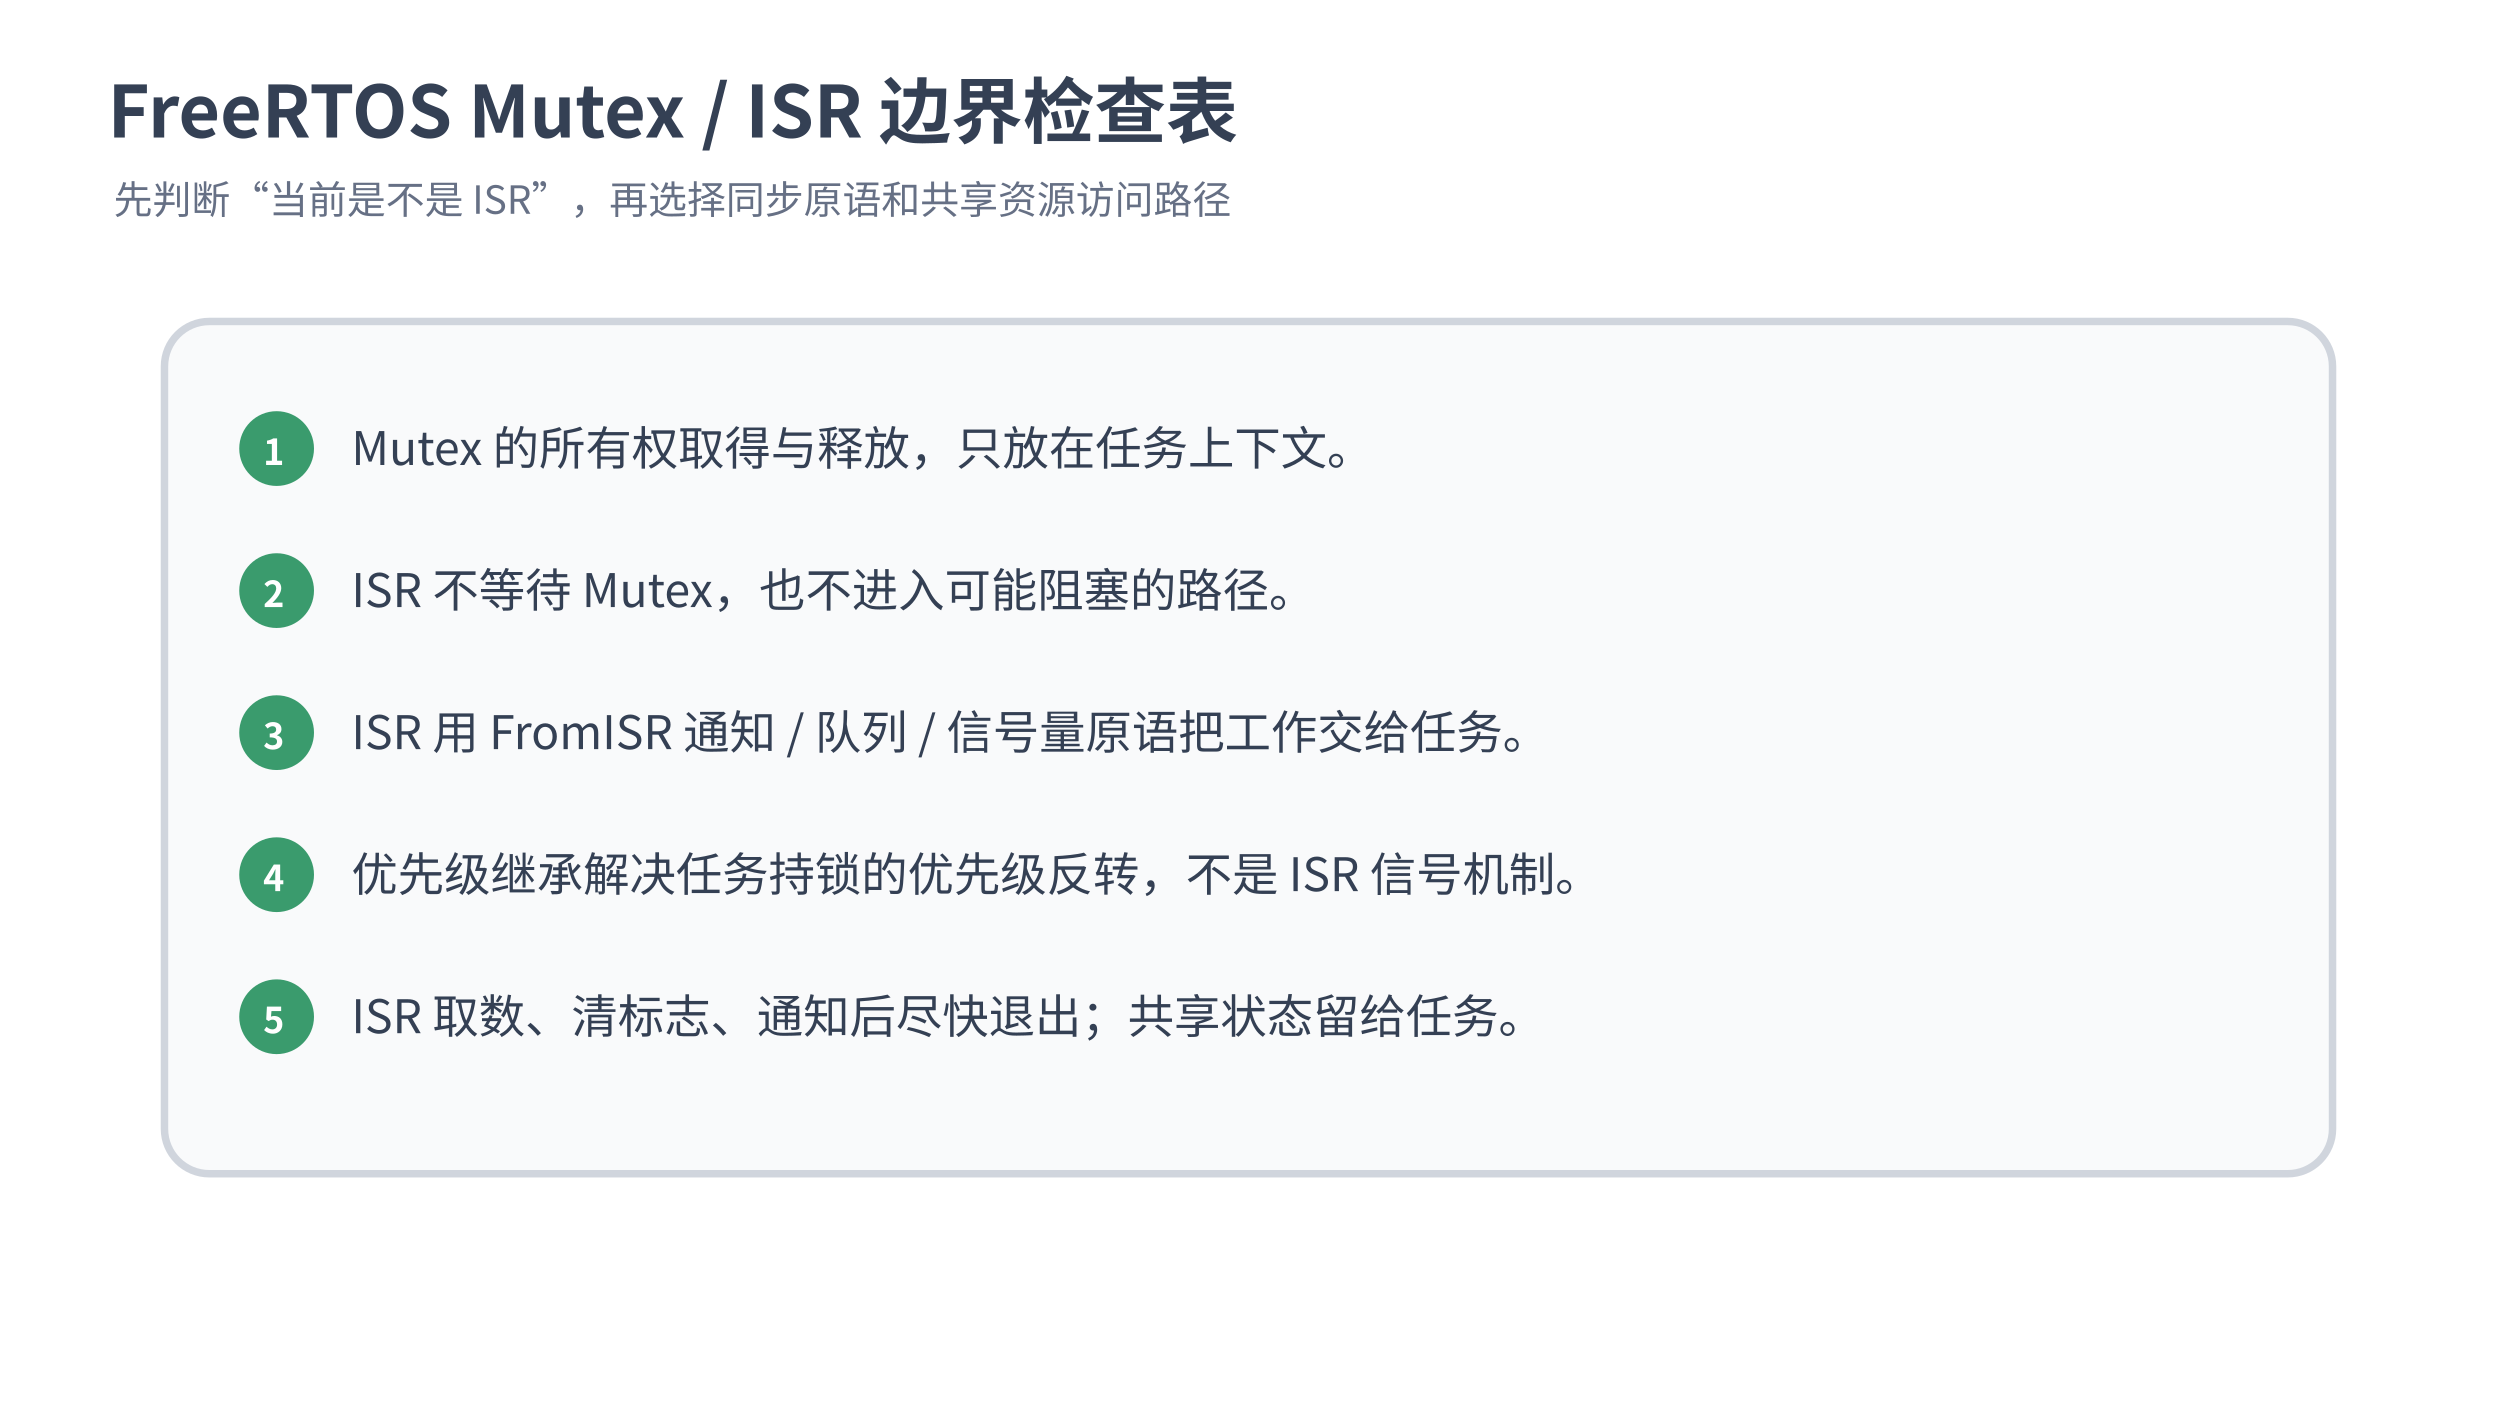
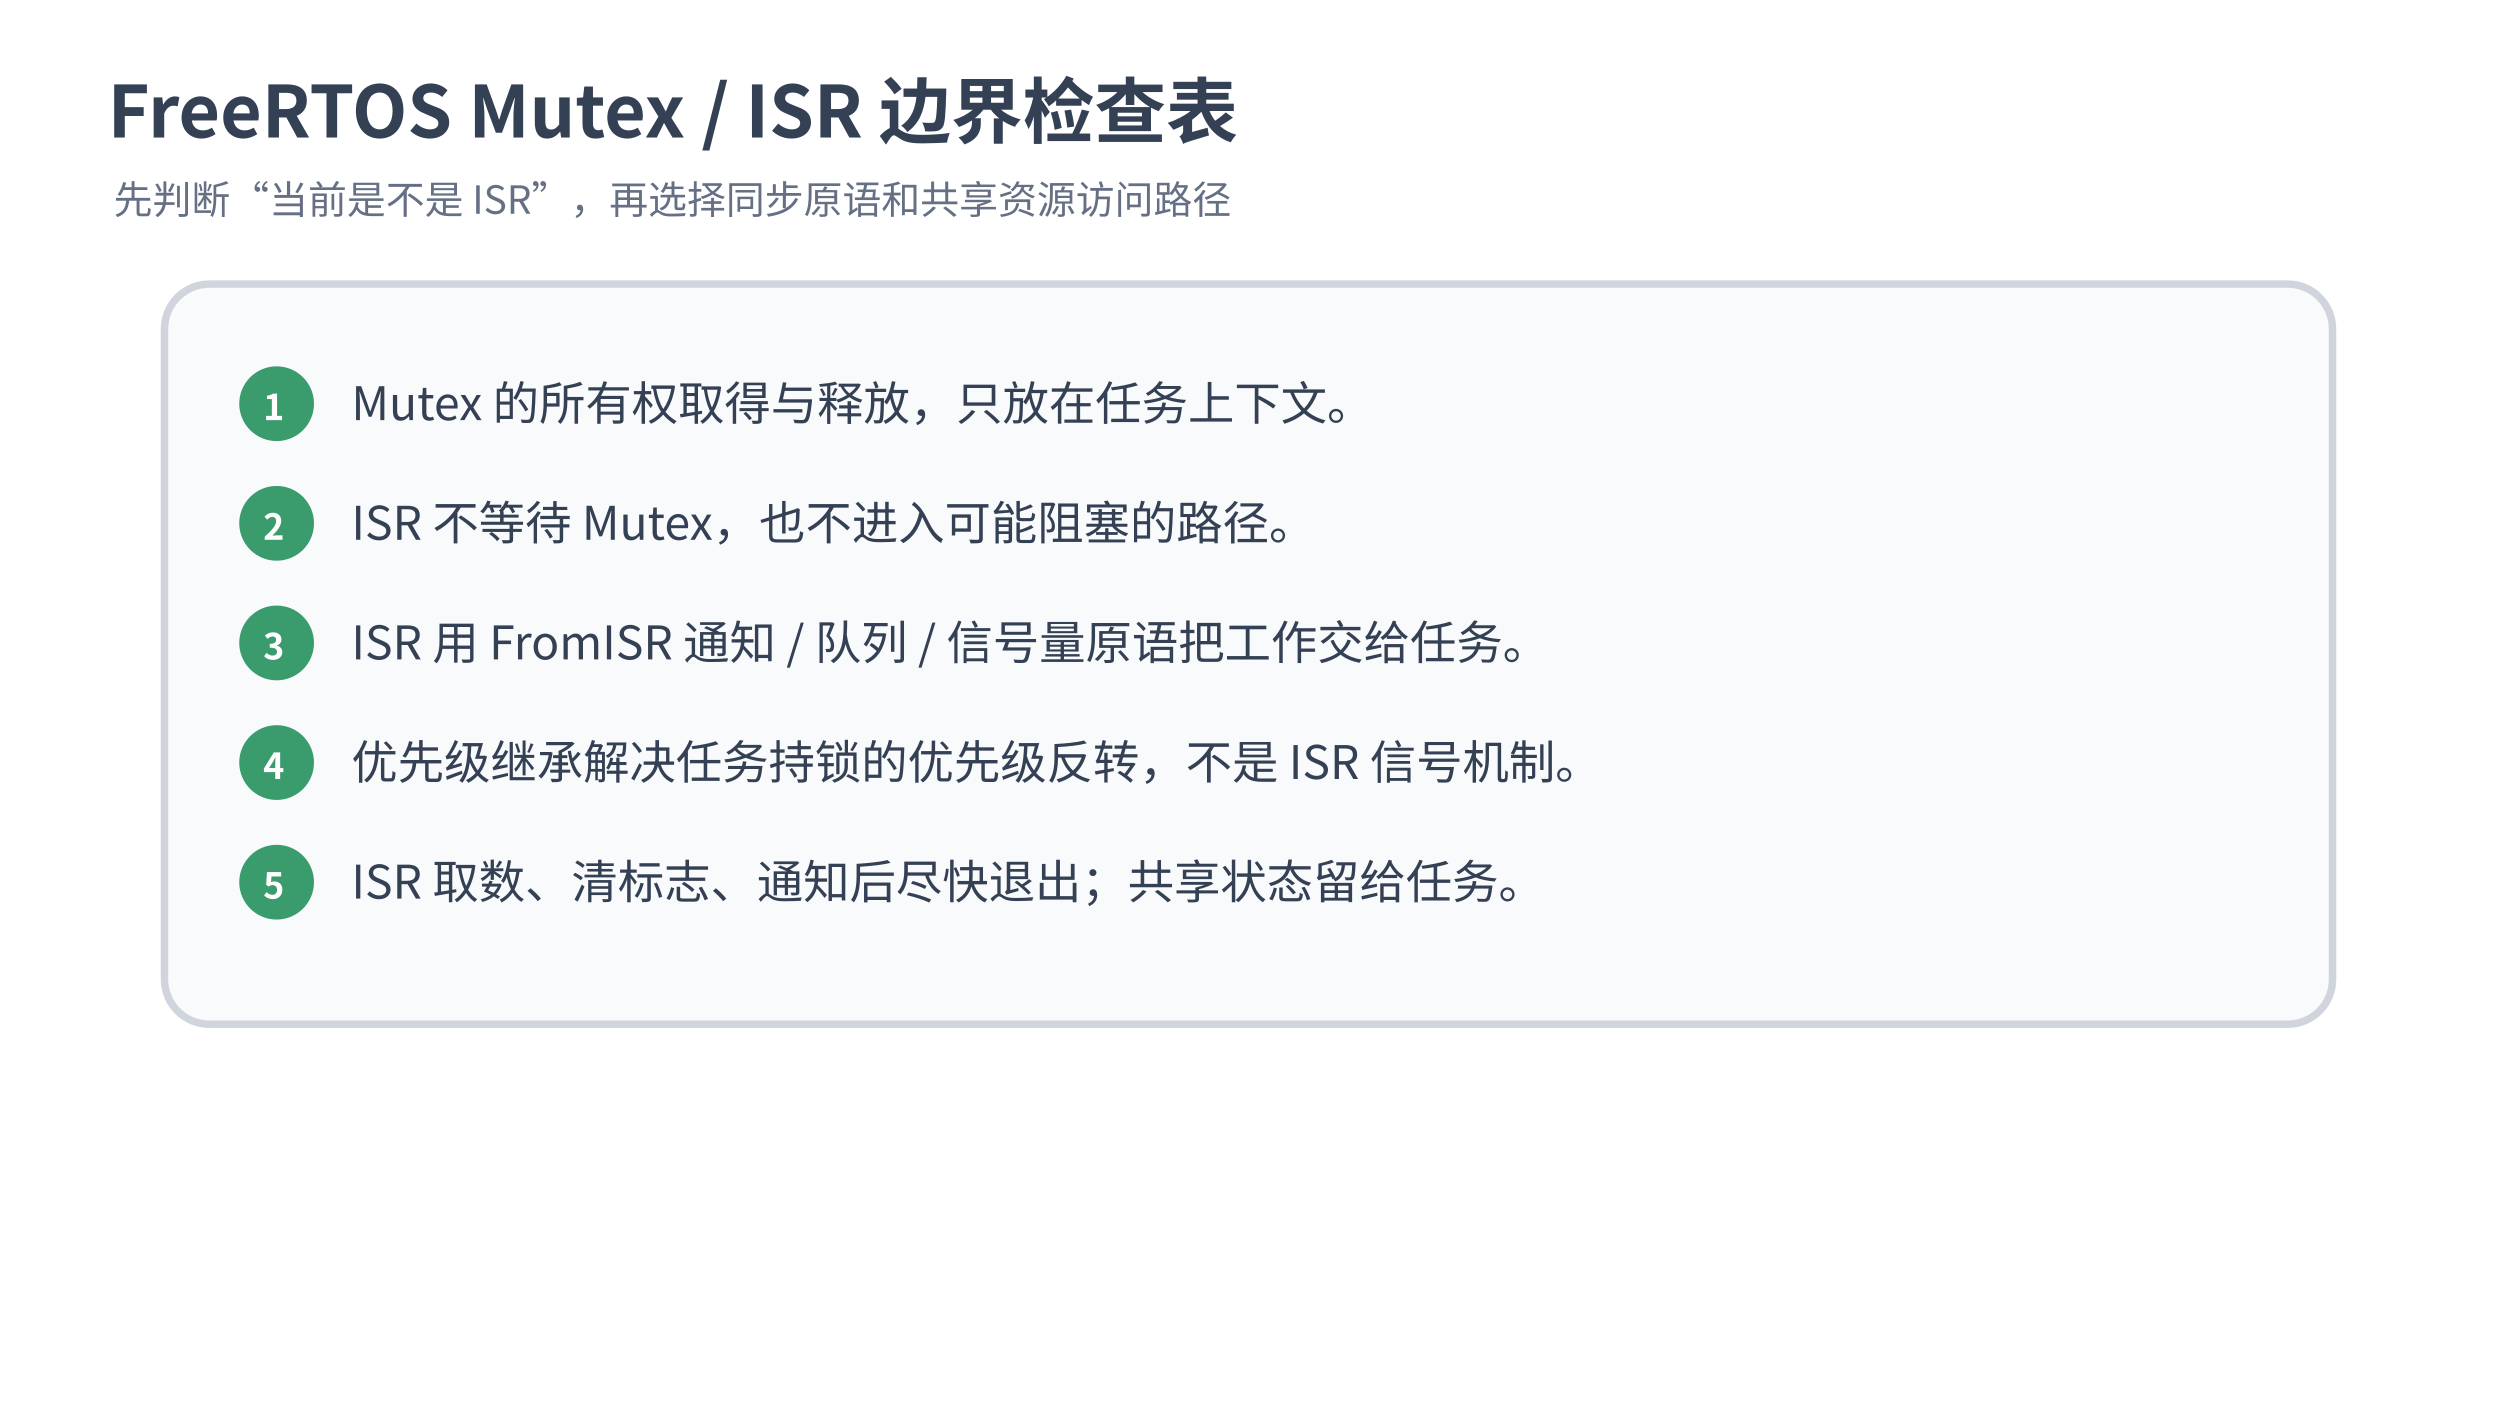
<svg xmlns="http://www.w3.org/2000/svg" width="1672" height="941" viewBox="0 0 1672 941">
  <rect width="1672" height="941" fill="#FFFFFF" />
  <style>.ink{font-family:"Noto Sans CJK SC","Microsoft YaHei",sans-serif;fill:#344054}.muted{font-family:"Noto Sans CJK SC","Microsoft YaHei",sans-serif;fill:#667085}</style>
  <text x="72" y="92" class="ink" font-size="48" font-weight="700">FreeRTOS Mutex / ISR 边界检查表</text>
  <text x="76" y="143" class="muted" font-size="26">先判断“当前是不是 ISR”，再选择同步原语和共享资源访问路径</text>
-   <rect x="110" y="215" width="1450" height="570" rx="30" fill="#F9FAFB" stroke="#D0D5DD" stroke-width="5" />
-   <g font-family="Noto Sans CJK SC,Microsoft YaHei,sans-serif" fill="#344054" font-size="31">
-     <circle cx="185" cy="300" r="25" fill="#3A9B6D" />
-     <text x="176" y="311" fill="#fff" font-size="24" font-weight="700">1</text>
-     <text x="235" y="311">Mutex 的所有权取得与释放，只放在任务上下文。</text>
-     <circle cx="185" cy="395" r="25" fill="#3A9B6D" />
-     <text x="176" y="406" fill="#fff" font-size="24" font-weight="700">2</text>
-     <text x="235" y="406">ISR 不等待 Mutex，也不进入可能阻塞的路径。</text>
-     <circle cx="185" cy="490" r="25" fill="#3A9B6D" />
-     <text x="176" y="501" fill="#fff" font-size="24" font-weight="700">3</text>
-     <text x="235" y="501">ISR 用 FromISR 通知 / 队列 / 信号量原语把工作交给任务。</text>
-     <circle cx="185" cy="585" r="25" fill="#3A9B6D" />
-     <text x="176" y="596" fill="#fff" font-size="24" font-weight="700">4</text>
-     <text x="235" y="596">优先级继承解决任务持锁的优先级反转，不是 ISR 信号机制。</text>
-     <circle cx="185" cy="680" r="25" fill="#3A9B6D" />
-     <text x="176" y="691" fill="#fff" font-size="24" font-weight="700">5</text>
-     <text x="235" y="691">ISR 取数、清标志、通知后尽快退出；共享状态留给任务。</text>
+   <rect id="scene5-checklist-box" x="110" y="190" width="1450" height="495" rx="30" fill="#F9FAFB" stroke="#D0D5DD" stroke-width="5" />
+   <g id="scene5-checklist-content" font-family="Noto Sans CJK SC,Microsoft YaHei,sans-serif" fill="#344054" font-size="31">
+     <circle cx="185" cy="270" r="25" fill="#3A9B6D" />
+     <text x="176" y="281" fill="#fff" font-size="24" font-weight="700">1</text>
+     <text x="235" y="281">Mutex 的所有权取得与释放，只放在任务上下文。</text>
+     <circle cx="185" cy="350" r="25" fill="#3A9B6D" />
+     <text x="176" y="361" fill="#fff" font-size="24" font-weight="700">2</text>
+     <text x="235" y="361">ISR 不等待 Mutex，也不进入可能阻塞的路径。</text>
+     <circle cx="185" cy="430" r="25" fill="#3A9B6D" />
+     <text x="176" y="441" fill="#fff" font-size="24" font-weight="700">3</text>
+     <text x="235" y="441">ISR 用 FromISR 通知 / 队列 / 信号量原语把工作交给任务。</text>
+     <circle cx="185" cy="510" r="25" fill="#3A9B6D" />
+     <text x="176" y="521" fill="#fff" font-size="24" font-weight="700">4</text>
+     <text x="235" y="521">优先级继承解决任务持锁的优先级反转，不是 ISR 信号机制。</text>
+     <circle cx="185" cy="590" r="25" fill="#3A9B6D" />
+     <text x="176" y="601" fill="#fff" font-size="24" font-weight="700">5</text>
+     <text x="235" y="601">ISR 取数、清标志、通知后尽快退出；共享状态留给任务。</text>
  </g>
</svg>
